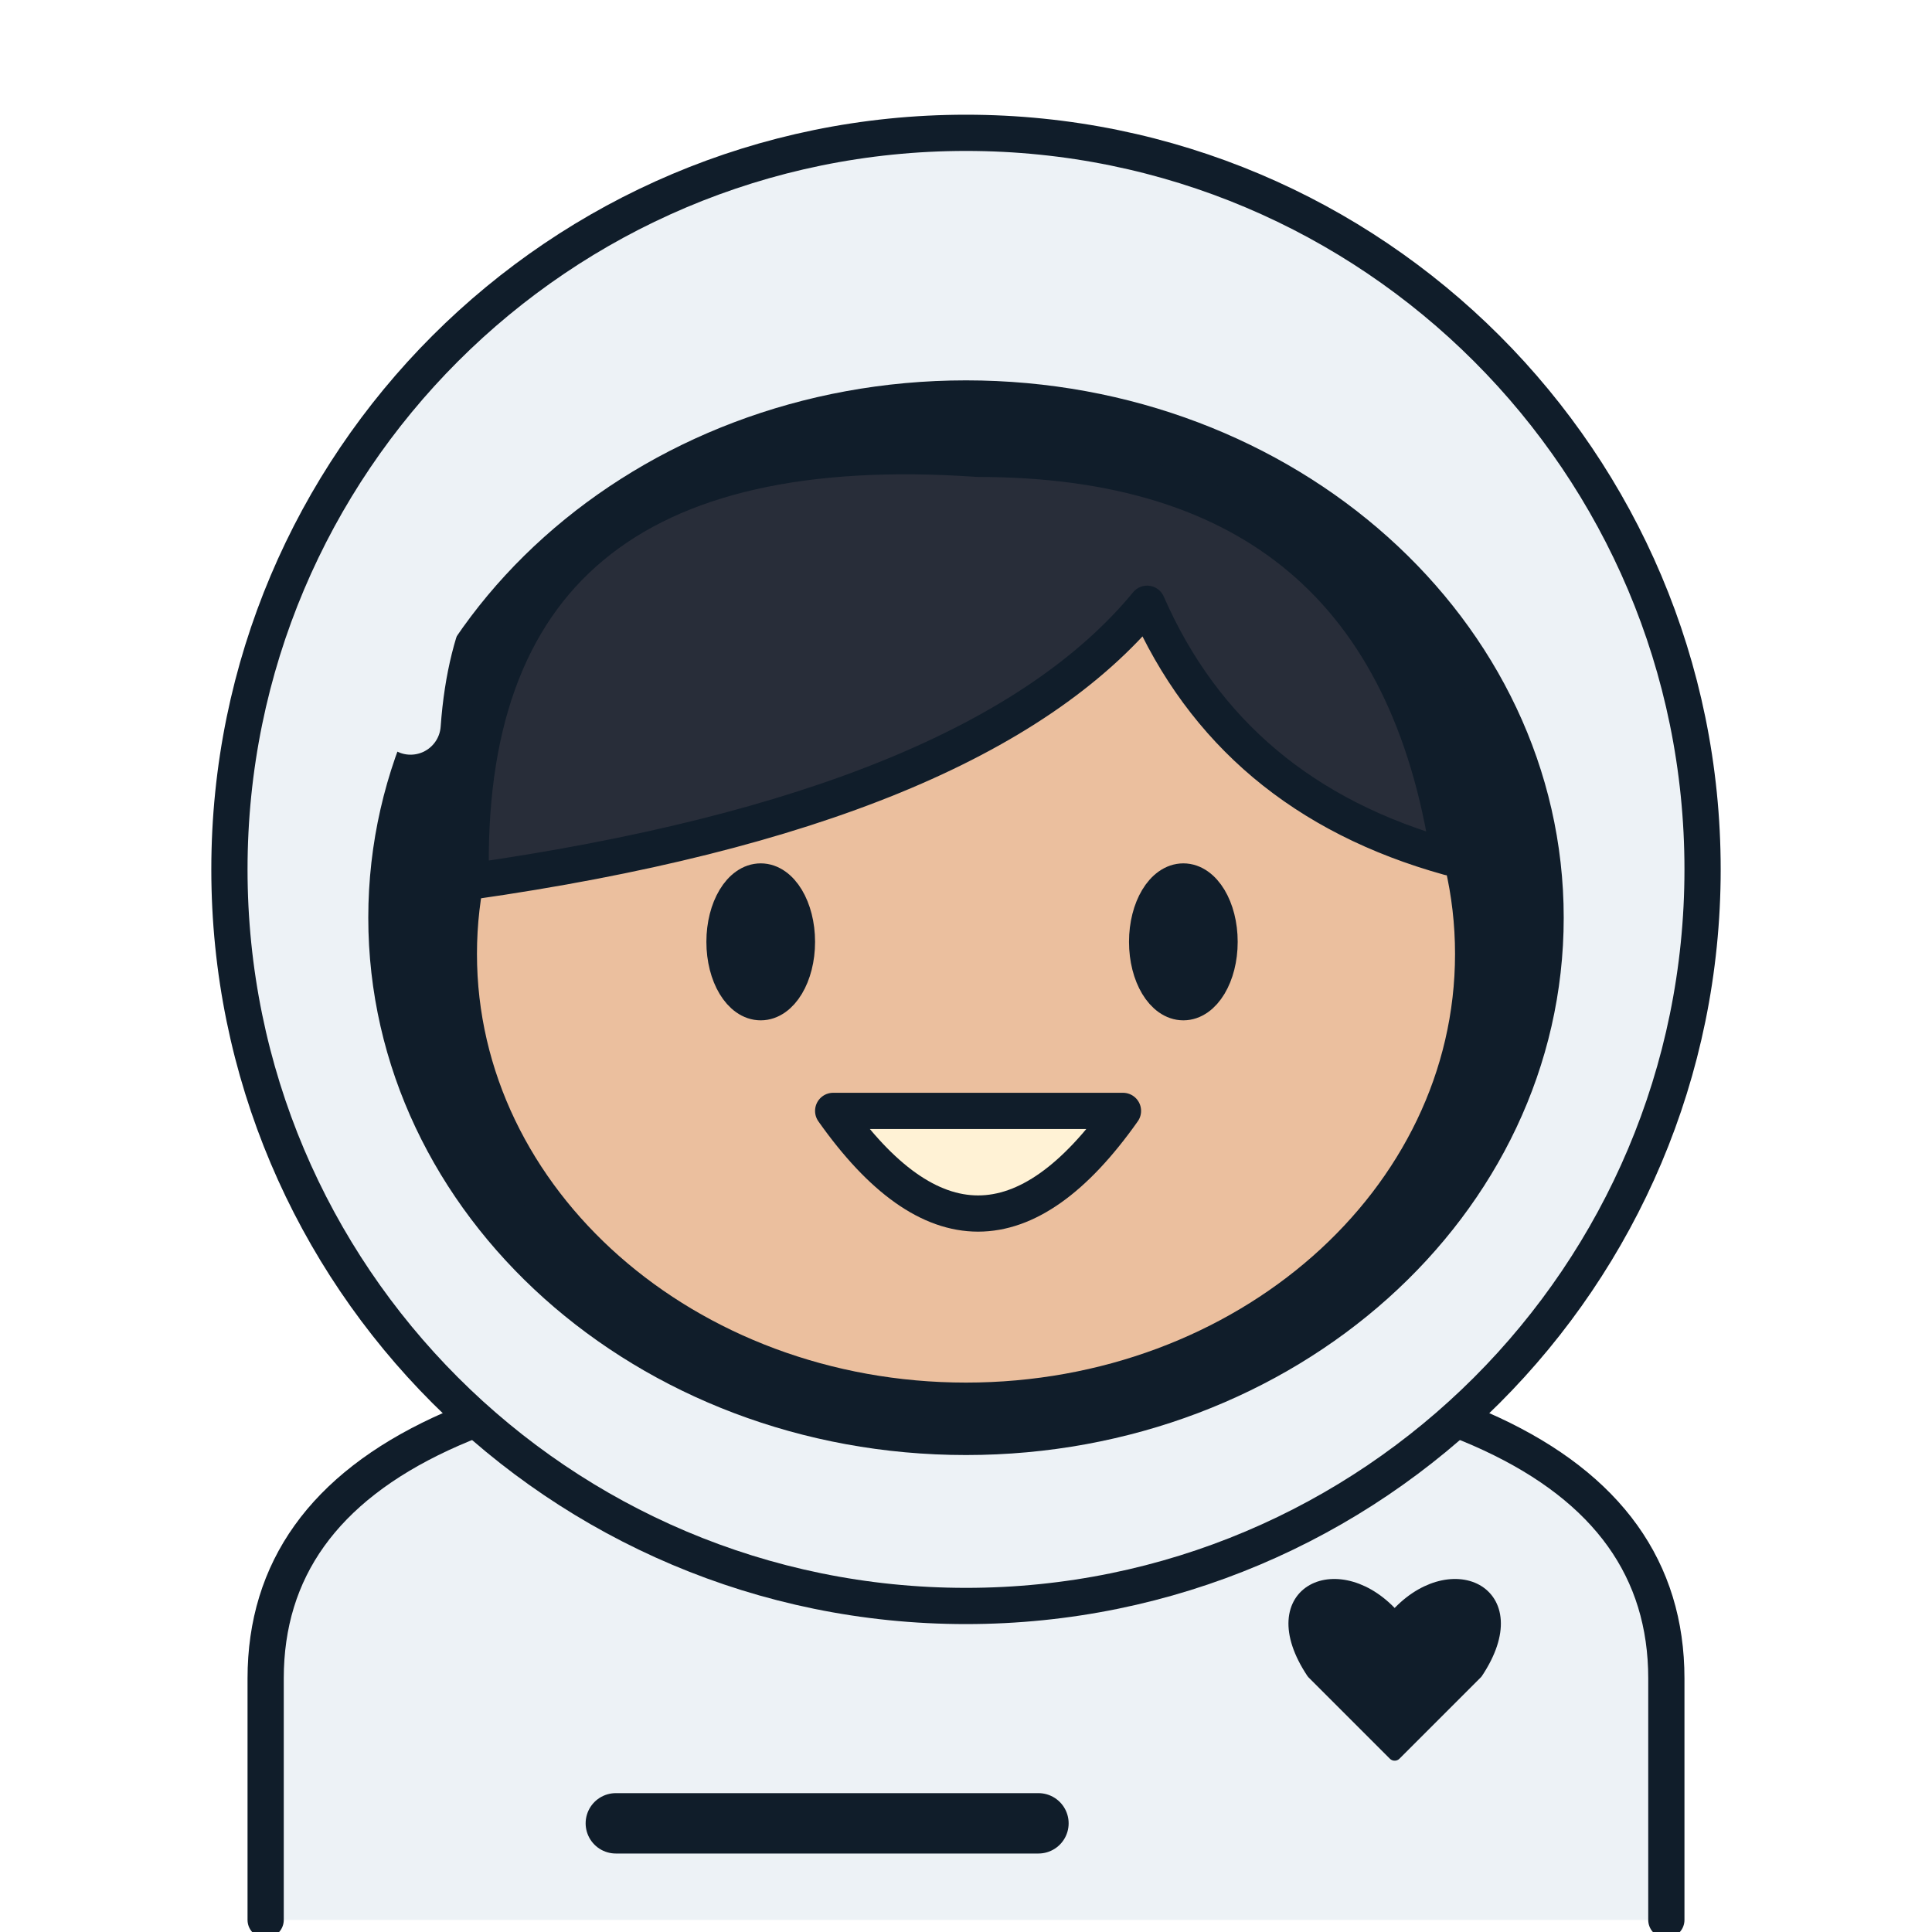
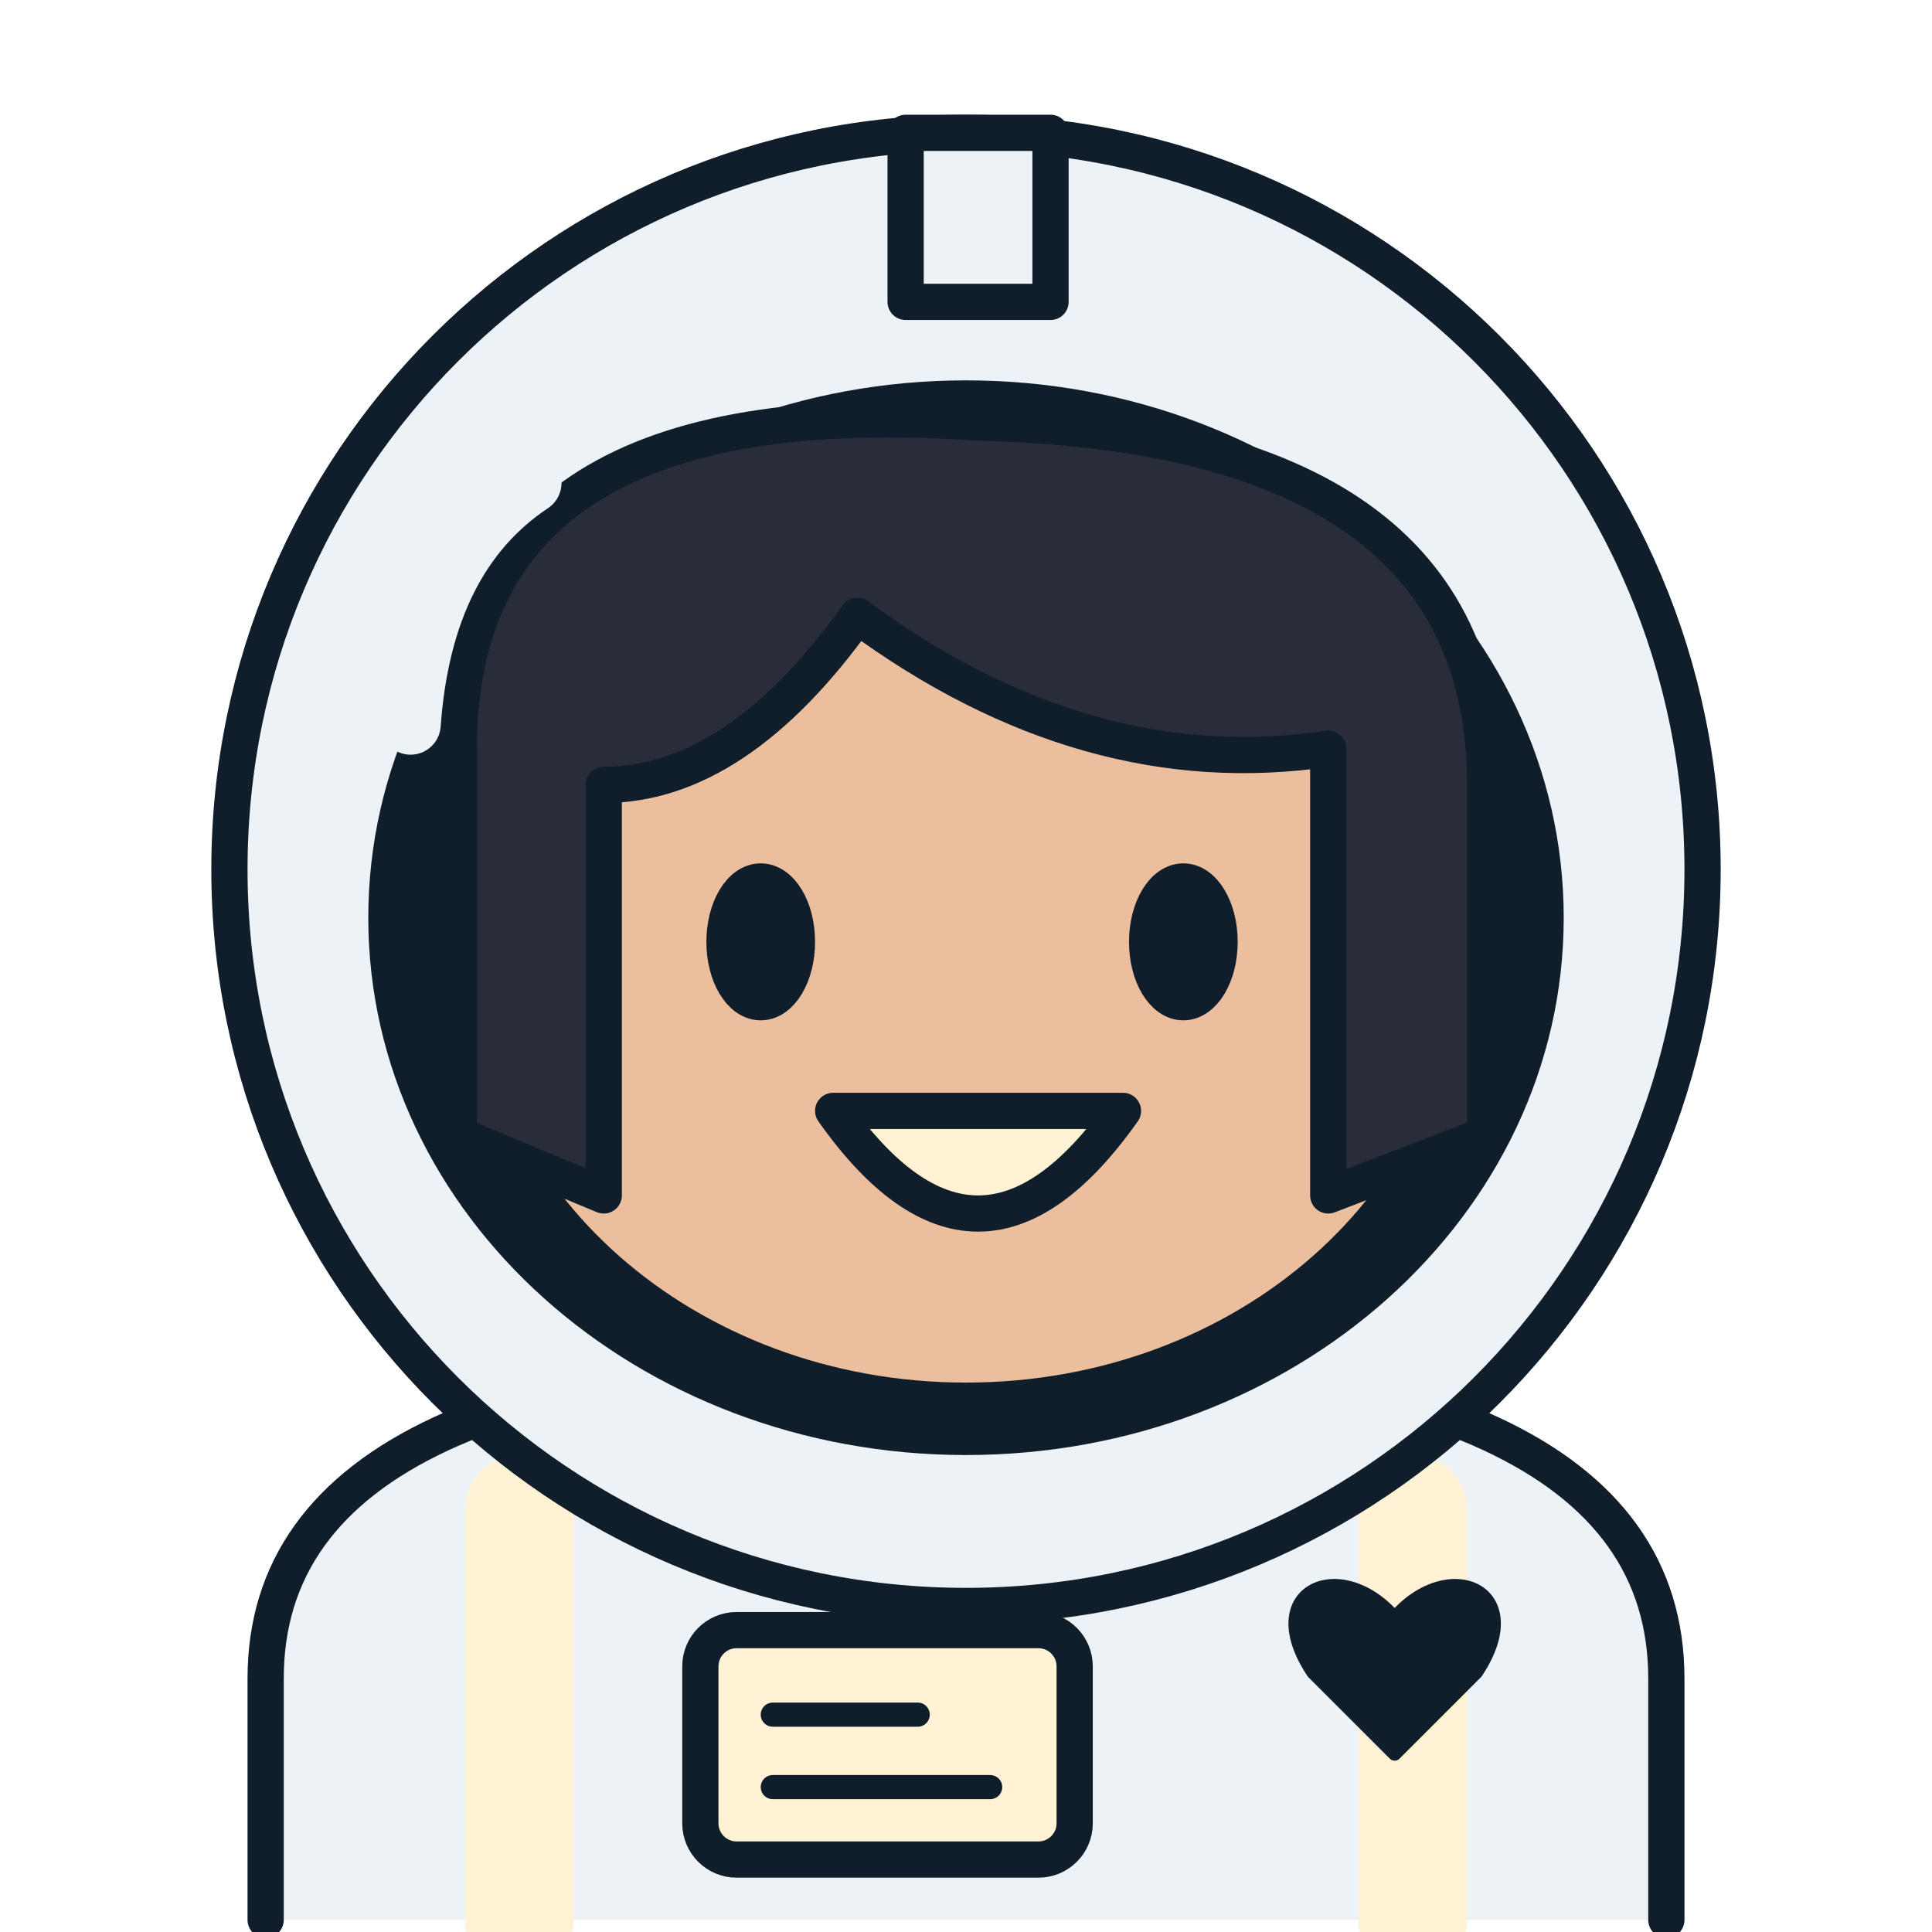
<svg xmlns="http://www.w3.org/2000/svg" viewBox="0 0 160 160">
  <g stroke="#101d2a" stroke-width="3" stroke-linecap="round" stroke-linejoin="round">
    <path d="M22 159v-20q0-27 58-27t58 27v20" fill="#edf2f6" />
+     <path d="M43 125v34m74-34v34" stroke="#fff2d5" stroke-width="9" />
    <rect x="59" y="111" width="42" height="15" rx="6" fill="#101d2a" />
    <ellipse cx="80" cy="72" rx="61" ry="61" fill="#edf2f6" />
+     <path d="M75 11h12v14H75z" fill="#edf2f6" />
    <ellipse cx="80" cy="76" rx="48" ry="43" fill="#101d2a" />
    <ellipse cx="80" cy="79" rx="42" ry="37" fill="#ebbf9e" />
-     <path d="M39 73q-1-38 42-35q34 0 39 33q-18-5-25-21q-14 17-56 23Z" fill="#282d39" />
+     <g fill="#282d39">
+       <path d="M38 94V62q0-30 43-27q42 1 42 30v29l-13 5V62q-20 3-39-11q-10 14-21 14v34Z" />
+     </g>
    <path d="M34 60q1-14 10-20" stroke="#edf2f6" stroke-width="5" fill="none" />
    <ellipse cx="63" cy="78" rx="3" ry="5" fill="#101d2a" />
    <ellipse cx="98" cy="78" rx="3" ry="5" fill="#101d2a" />
    <path d="M69 92q12 17 24 0Z" fill="#fff2d5" />
    <g transform="translate(105 128) scale(.75)" fill="#101d2a" stroke-width="1.5">
      <path d="M14 23 5 14C-1 5 8 1 14 8C20 1 29 5 23 14Z" />
    </g>
-     <path d="M51 151h35" stroke="#101d2a" stroke-width="5" />
+     <rect x="58" y="135" width="31" height="19" rx="3" fill="#fff2d5" />
+     <path d="M64 142h12m-12 6h18" stroke-width="2" />
  </g>
</svg>
